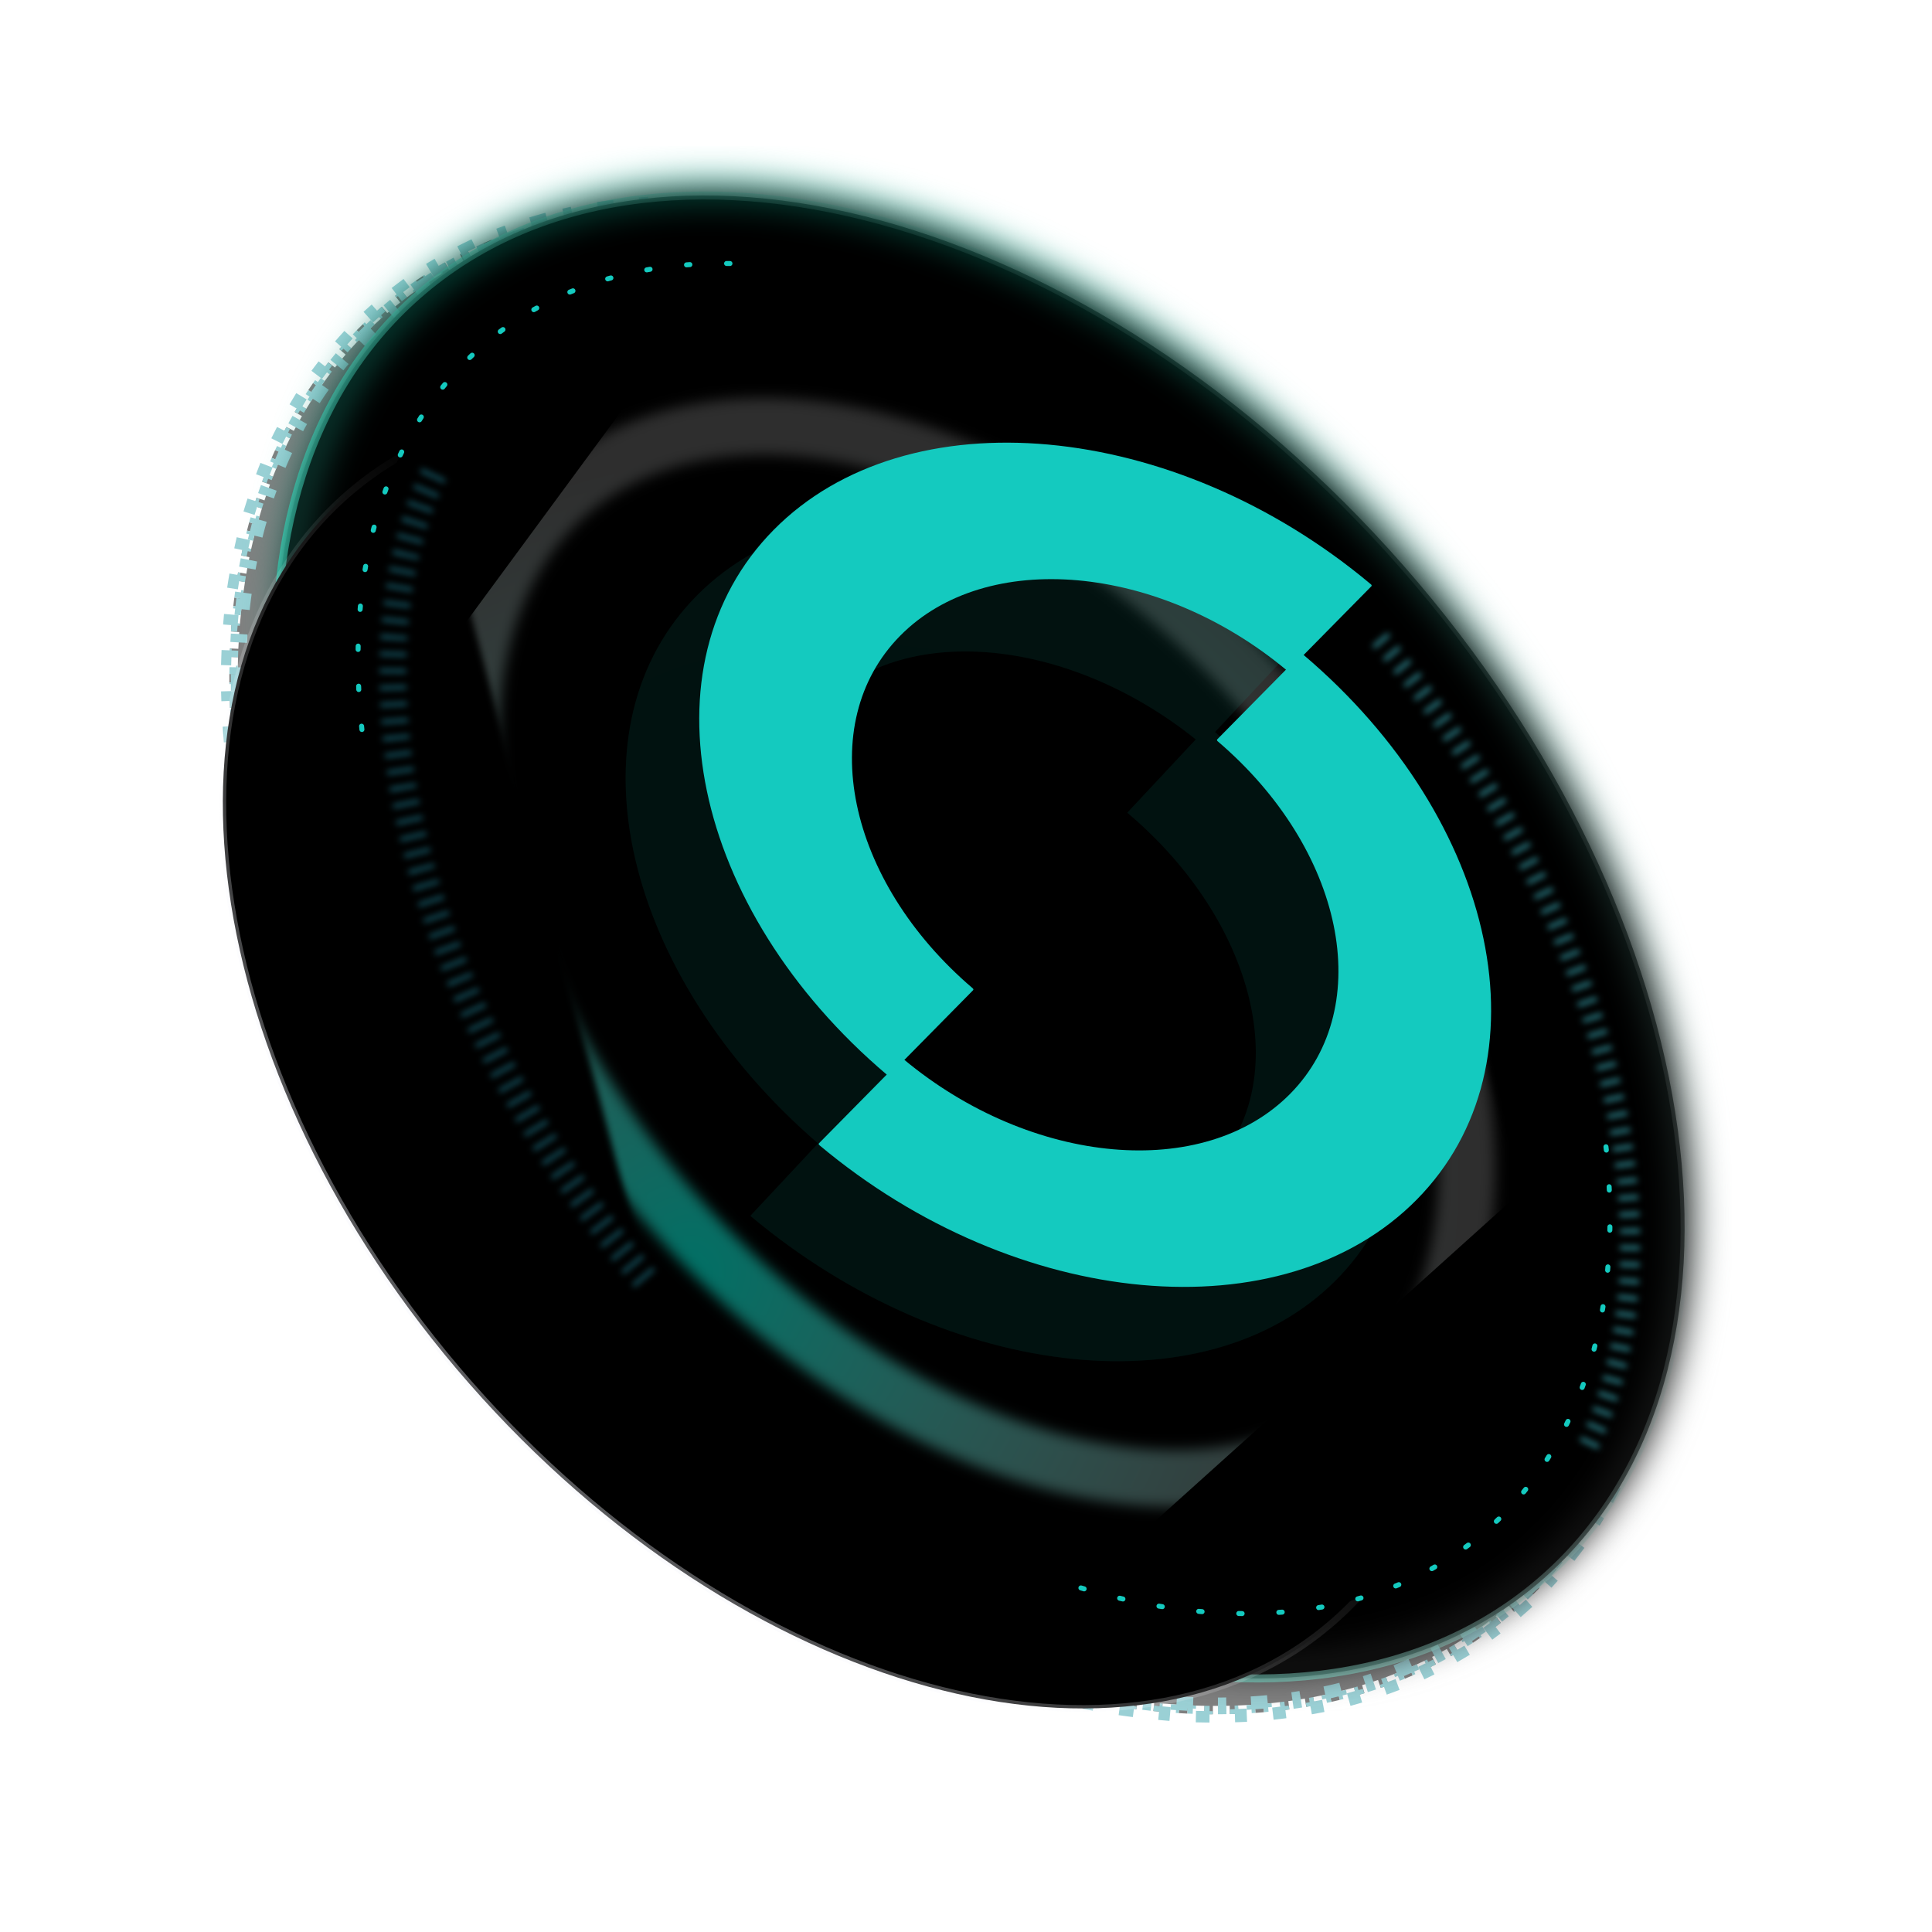
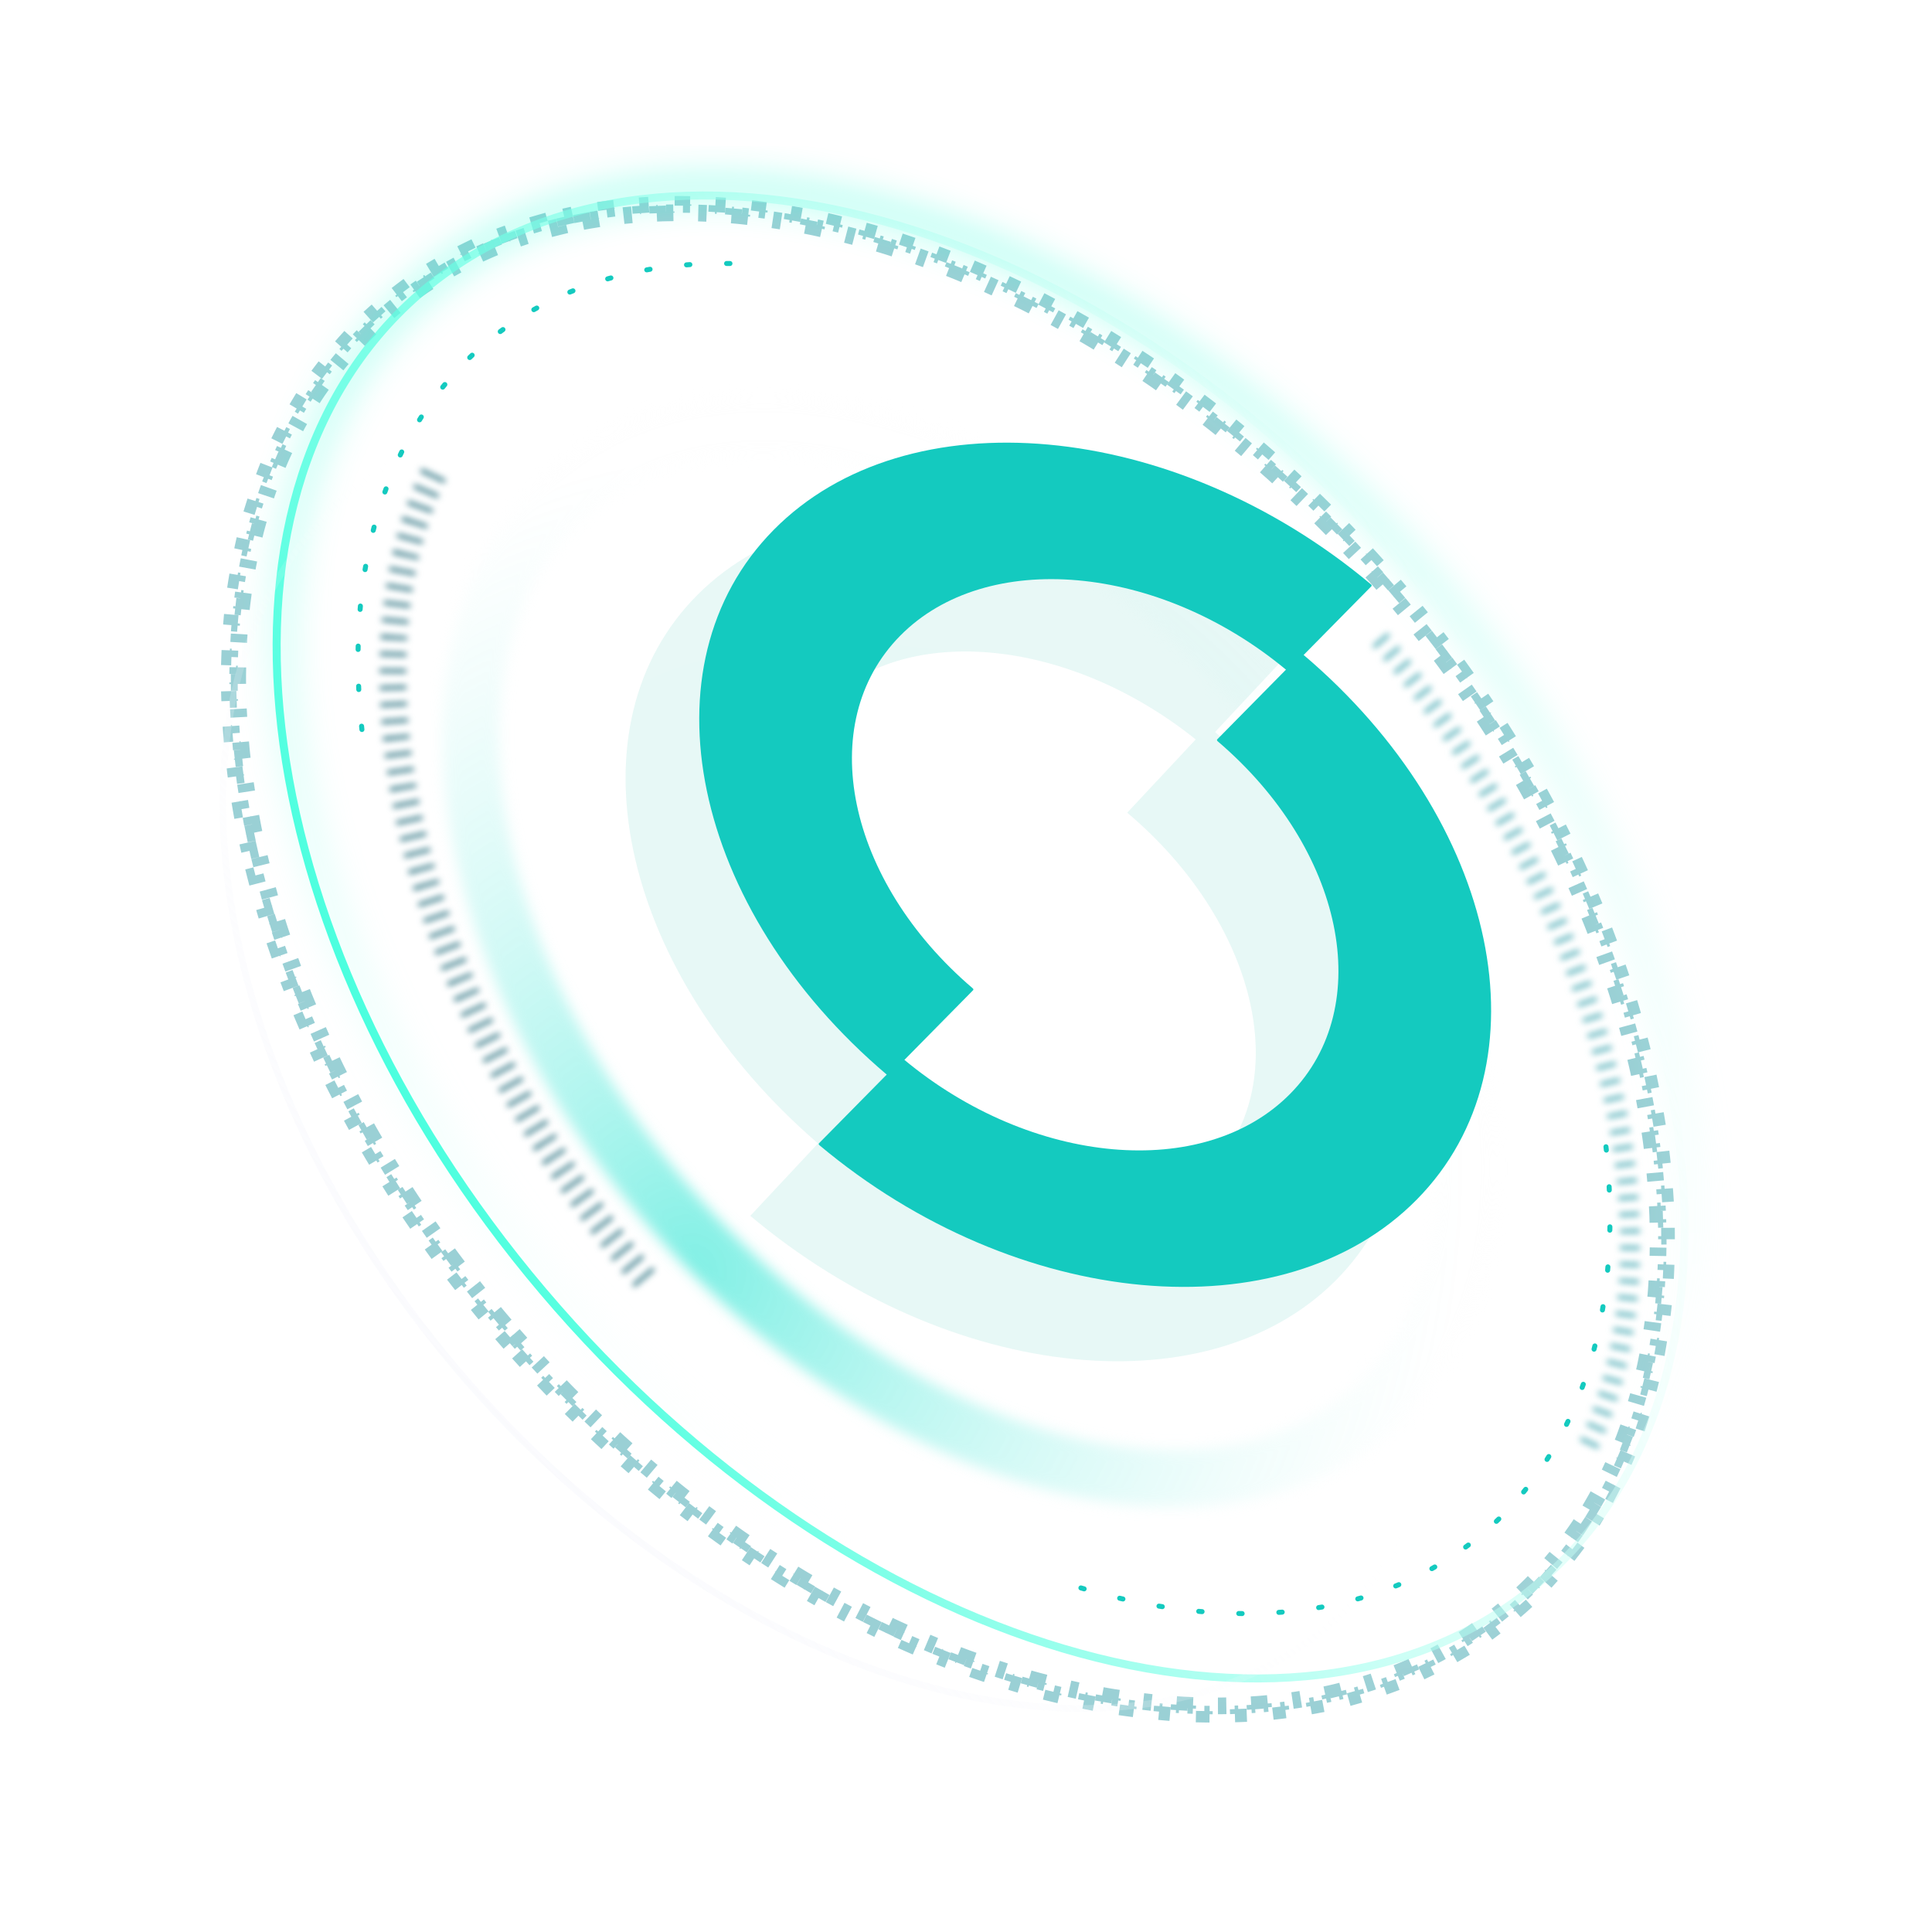
- <svg xmlns="http://www.w3.org/2000/svg" viewBox="0 0 461 461">
+ <svg xmlns="http://www.w3.org/2000/svg" viewBox="0 0 461 461" fill="none">
  <path opacity=".5" d="M121.653 320.51c-.224-.255-.447-.51-.669-.766l1.503-1.308a307.632 307.632 0 0 1-2.616-3.044l-1.519 1.289c-.436-.514-.87-1.029-1.302-1.545l1.528-1.279a313.913 313.913 0 0 1-2.543-3.078l-1.544 1.259c-.428-.526-.854-1.052-1.278-1.579l1.553-1.248a310.947 310.947 0 0 1-2.49-3.139l-1.569 1.228c-.415-.53-.828-1.06-1.238-1.592l1.577-1.218a308.107 308.107 0 0 1-2.427-3.185l-1.593 1.197c-.406-.541-.81-1.083-1.212-1.625l1.601-1.186a291.42 291.42 0 0 1-2.359-3.229l-1.617 1.165c-.392-.545-.783-1.091-1.171-1.637l1.625-1.154a291.97 291.97 0 0 1-2.305-3.291l-1.64 1.132c-.383-.556-.764-1.112-1.143-1.669l1.647-1.121c-.75-1.102-1.49-2.206-2.22-3.313l-1.663 1.098c-.374-.566-.745-1.132-1.114-1.699l1.67-1.086a298.512 298.512 0 0 1-2.163-3.376l-1.685 1.063c-.36-.569-.717-1.139-1.071-1.71l1.692-1.052a282.638 282.638 0 0 1-2.089-3.414l-1.707 1.028c-.35-.58-.696-1.16-1.04-1.742l1.714-1.015a283.64 283.64 0 0 1-2.015-3.454l-1.728.991a252.99 252.99 0 0 1-.995-1.749l1.735-.979a276.67 276.67 0 0 1-1.95-3.515l-1.75.954c-.323-.593-.643-1.186-.962-1.779l1.756-.942c-.63-1.175-1.25-2.352-1.859-3.529l-1.77.916c-.312-.604-.621-1.207-.928-1.811l1.777-.902a279.385 279.385 0 0 1-1.789-3.585l-1.79.876c-.295-.605-.588-1.21-.88-1.815l1.797-.862c-.58-1.209-1.15-2.418-1.709-3.628l-1.808.836c-.284-.615-.565-1.23-.844-1.844l1.816-.822a252.42 252.42 0 0 1-1.617-3.648l-1.828.793c-.27-.621-.537-1.242-.8-1.863l1.833-.78a253.75 253.75 0 0 1-1.54-3.705l-1.845.75c-.254-.624-.505-1.249-.753-1.874l1.852-.735a245.97 245.97 0 0 1-1.448-3.733l-1.863.706a261.04 261.04 0 0 1-.711-1.903l1.869-.69a240.949 240.949 0 0 1-1.352-3.757l-1.88.659c-.224-.638-.444-1.276-.662-1.913l1.886-.644a233.298 233.298 0 0 1-1.264-3.811l-1.897.611a223.16 223.16 0 0 1-.611-1.926l1.901-.595c-.4-1.278-.787-2.555-1.161-3.83l-1.912.562c-.191-.652-.38-1.303-.564-1.953l1.917-.545a221.478 221.478 0 0 1-1.057-3.85l-1.926.51c-.174-.654-.344-1.309-.51-1.962l1.93-.493c-.332-1.301-.65-2.601-.956-3.898l-1.94.456c-.154-.657-.305-1.313-.453-1.969l1.944-.438a211.314 211.314 0 0 1-.844-3.917l-1.952.401a206.56 206.56 0 0 1-.4-1.993l1.956-.382a201.86 201.86 0 0 1-.725-3.92l-1.963.343c-.117-.671-.23-1.341-.34-2.011l1.965-.323c-.217-1.324-.42-2.644-.61-3.961l-1.971.283c-.096-.668-.188-1.334-.276-2l1.975-.262a187.277 187.277 0 0 1-.486-3.987l-1.98.22a182.03 182.03 0 0 1-.213-2.019l1.983-.198c-.133-1.331-.25-2.657-.353-3.979l-1.986.154c-.053-.68-.102-1.359-.146-2.036l1.988-.131c-.088-1.334-.16-2.664-.217-3.988l-1.99.085a169.71 169.71 0 0 1-.075-2.032l1.991-.061c-.041-1.343-.066-2.68-.075-4.011l-1.992.012c-.005-.676-.005-1.351 0-2.024l1.992.012a157.7 157.7 0 0 1 .074-4.012l-1.991-.063c.021-.679.047-1.357.077-2.033l1.99.089c.06-1.337.136-2.667.23-3.99l-1.987-.141c.048-.681.101-1.361.159-2.038l1.985.168c.113-1.331.244-2.655.392-3.971l-1.98-.223c.077-.679.158-1.356.244-2.031l1.977.252c.17-1.33.357-2.652.564-3.965l-1.968-.31c.105-.668.215-1.335.33-2l1.963.34c.23-1.326.477-2.642.745-3.949l-1.953-.399c.137-.666.278-1.33.424-1.991l1.946.431c.29-1.31.598-2.61.927-3.899l-1.93-.492c.168-.661.342-1.319.52-1.975l1.923.525c.352-1.291.725-2.571 1.117-3.839l-1.903-.589c.202-.654.41-1.304.622-1.952l1.893.622a112.72 112.72 0 0 1 1.313-3.77l-1.87-.689c.237-.643.48-1.283.727-1.92l1.857.722c.485-1.246.991-2.48 1.518-3.7l-1.829-.791c.271-.627.548-1.25.83-1.87l1.814.825a104.27 104.27 0 0 1 1.727-3.615l-1.78-.893c.305-.61.616-1.215.933-1.817l1.763.929a99.975 99.975 0 0 1 1.938-3.51l-1.725-.997c.342-.591.69-1.178 1.043-1.762l1.704 1.033a97.82 97.82 0 0 1 2.144-3.381l-1.66-1.101c.377-.57.761-1.136 1.15-1.697l1.638 1.135a95.55 95.55 0 0 1 2.349-3.24l-1.589-1.202a98.74 98.74 0 0 1 1.256-1.622l1.563 1.236a94.111 94.111 0 0 1 2.55-3.085l-1.509-1.302c.446-.517.898-1.03 1.356-1.537l1.48 1.334a93.334 93.334 0 0 1 2.746-2.92l-1.422-1.396c.478-.486.96-.967 1.45-1.444l1.39 1.426a93.54 93.54 0 0 1 2.927-2.736l-1.33-1.484a95.198 95.198 0 0 1 1.551-1.358l1.297 1.512a93.494 93.494 0 0 1 3.096-2.542l-1.23-1.566a94.998 94.998 0 0 1 1.621-1.247l1.197 1.593a93.637 93.637 0 0 1 3.255-2.34l-1.128-1.642a95.293 95.293 0 0 1 1.702-1.142l1.093 1.666a94.56 94.56 0 0 1 3.393-2.123l-1.021-1.71a98.475 98.475 0 0 1 1.773-1.033l.984 1.733a96.233 96.233 0 0 1 3.52-1.904l-.911-1.772a97.375 97.375 0 0 1 1.834-.918l.873 1.79a98.927 98.927 0 0 1 3.633-1.68l-.799-1.826a98.698 98.698 0 0 1 1.883-.802l.763 1.84c1.232-.51 2.476-.997 3.732-1.46l-.688-1.87c.638-.234 1.279-.464 1.923-.687l.652 1.883c1.259-.436 2.529-.849 3.81-1.238l-.58-1.906c.652-.199 1.307-.39 1.964-.577l.543 1.917a109.16 109.16 0 0 1 3.868-1.02l-.473-1.935a109.67 109.67 0 0 1 2-.468l.437 1.944c1.294-.291 2.597-.56 3.91-.807l-.368-1.958c.669-.126 1.342-.247 2.016-.361l.334 1.964c1.309-.222 2.627-.424 3.953-.603l-.268-1.975c.673-.091 1.349-.177 2.026-.257l.235 1.978c1.321-.157 2.65-.292 3.986-.408l-.171-1.985a128.08 128.08 0 0 1 2.029-.158l.139 1.987c1.331-.093 2.668-.166 4.012-.22l-.078-1.99a135.73 135.73 0 0 1 2.026-.065l.049 1.992a136.96 136.96 0 0 1 4.004-.039l.01-1.992c.68.003 1.362.011 2.045.025l-.038 1.992c1.324.025 2.653.07 3.988.132l.094-1.99c.679.032 1.359.069 2.041.11l-.121 1.989c1.323.08 2.652.179 3.985.296l.174-1.985c.674.059 1.349.122 2.025.19l-.199 1.983c1.325.133 2.654.284 3.987.453l.25-1.977c.668.084 1.337.173 2.007.266l-.275 1.974c1.319.183 2.641.383 3.967.6l.322-1.966c.668.11 1.336.223 2.005.341l-.346 1.962c1.305.23 2.614.476 3.925.739l.391-1.954c.666.133 1.332.27 1.999.412l-.413 1.95c1.296.274 2.596.565 3.898.871l.457-1.94c.657.156 1.315.314 1.973.477l-.478 1.934c1.294.32 2.591.654 3.889 1.005l.519-1.924a195 195 0 0 1 1.946.536l-.539 1.918c1.281.36 2.563.735 3.846 1.124l.579-1.906c.649.197 1.299.397 1.949.602l-.598 1.9c1.262.398 2.526.809 3.791 1.234l.635-1.888c.641.215 1.282.434 1.924.657l-.654 1.882c1.256.437 2.514.887 3.772 1.351l.689-1.87c.631.234 1.262.47 1.893.71l-.707 1.862c1.246.473 2.493.96 3.739 1.46l.742-1.85c.626.252 1.252.506 1.878.764l-.758 1.842a222.69 222.69 0 0 1 3.678 1.553l.791-1.828c.621.268 1.242.54 1.862.816l-.807 1.82c1.215.54 2.43 1.091 3.644 1.655l.839-1.807c.61.283 1.22.57 1.83.86l-.855 1.8a221.45 221.45 0 0 1 3.612 1.753l.885-1.785c.604.299 1.207.601 1.81.907l-.9 1.777c1.183.6 2.366 1.21 3.547 1.834l.93-1.763c.598.316 1.195.634 1.792.955l-.943 1.755c1.171.63 2.341 1.271 3.51 1.925l.972-1.74c.587.328 1.173.659 1.759.993l-.986 1.731c1.159.66 2.316 1.33 3.471 2.013l1.013-1.716c.581.343 1.162.69 1.743 1.038l-1.027 1.708a254.49 254.49 0 0 1 3.404 2.082l1.053-1.691c.573.356 1.146.715 1.718 1.077l-1.066 1.684a259.37 259.37 0 0 1 3.372 2.17l1.091-1.667c.561.367 1.122.737 1.683 1.11l-1.104 1.66c1.109.737 2.215 1.484 3.32 2.243l1.128-1.643c.558.383 1.115.77 1.672 1.158l-1.14 1.634a268.15 268.15 0 0 1 3.255 2.307l1.164-1.618c.546.394 1.092.79 1.638 1.188l-1.176 1.609c1.079.788 2.155 1.586 3.229 2.395l1.198-1.592c.535.403 1.07.808 1.604 1.216l-1.21 1.583a275.76 275.76 0 0 1 3.159 2.451l1.232-1.566c.531.417 1.061.838 1.59 1.26l-1.243 1.557c1.04.83 2.077 1.67 3.11 2.519l1.265-1.539c.519.426 1.037.855 1.555 1.286l-1.276 1.531c1.025.853 2.045 1.716 3.063 2.588l1.296-1.513c.514.44 1.027.882 1.538 1.327l-1.306 1.504c1.001.87 1.998 1.749 2.993 2.636l1.327-1.486c.502.449 1.004.9 1.504 1.353l-1.337 1.477c.99.897 1.977 1.802 2.96 2.717l1.357-1.459c.491.456.981.915 1.469 1.376l-1.367 1.45c.968.912 1.931 1.832 2.891 2.762l1.386-1.432c.485.47.969.942 1.452 1.416l-1.396 1.422c.951.932 1.897 1.874 2.84 2.823l1.414-1.403c.473.477.945.955 1.416 1.436l-1.424 1.394c.932.952 1.861 1.912 2.785 2.881l1.441-1.375c.467.489.933.98 1.397 1.474l-1.45 1.366c.91.966 1.816 1.941 2.717 2.924l1.468-1.347c.455.496.909.994 1.361 1.493l-1.477 1.338c.896.989 1.788 1.987 2.675 2.992l1.494-1.318a244.213 244.213 0 0 1 1.34 1.529l-1.503 1.309c.88 1.011 1.752 2.026 2.615 3.044l1.52-1.289c.436.514.87 1.029 1.302 1.545l-1.528 1.279a313.79 313.79 0 0 1 2.542 3.078l1.545-1.259c.428.525.854 1.052 1.278 1.578l-1.553 1.249a290.003 290.003 0 0 1 2.49 3.139l1.569-1.229c.415.53.828 1.061 1.238 1.593l-1.577 1.217a297.81 297.81 0 0 1 2.427 3.186l1.593-1.197c.406.541.81 1.083 1.212 1.625l-1.601 1.186c.795 1.074 1.582 2.15 2.359 3.228l1.616-1.164c.393.545.783 1.09 1.171 1.637l-1.624 1.153a292.075 292.075 0 0 1 2.305 3.292l1.64-1.132c.383.556.764 1.112 1.143 1.669l-1.647 1.121a298.902 298.902 0 0 1 2.22 3.313l1.663-1.098c.374.565.745 1.132 1.114 1.699l-1.67 1.086c.73 1.123 1.451 2.249 2.163 3.376l1.685-1.064c.359.57.716 1.14 1.071 1.711l-1.692 1.052a300.342 300.342 0 0 1 2.089 3.413l1.706-1.028c.35.581.697 1.161 1.041 1.742l-1.714 1.016c.681 1.15 1.353 2.301 2.014 3.454l1.729-.992c.334.583.666 1.166.995 1.749l-1.735.98c.66 1.17 1.31 2.342 1.95 3.515l1.749-.955c.323.593.644 1.187.962 1.78l-1.756.941c.63 1.176 1.25 2.352 1.86 3.53l1.769-.916c.312.603.622 1.207.928 1.811l-1.776.902a259.952 259.952 0 0 1 1.788 3.585l1.79-.876c.296.605.589 1.209.88 1.814l-1.796.863c.58 1.209 1.15 2.418 1.708 3.627l1.809-.835c.284.615.565 1.229.843 1.844l-1.815.822a258.68 258.68 0 0 1 1.617 3.648l1.828-.794c.27.622.536 1.243.8 1.864l-1.834.779c.525 1.235 1.038 2.47 1.54 3.705l1.846-.75c.254.625.505 1.25.753 1.874l-1.852.736c.494 1.244.976 2.489 1.447 3.732l1.864-.705c.24.634.477 1.269.711 1.903l-1.869.69a249.47 249.47 0 0 1 1.352 3.757l1.88-.659c.224.638.444 1.276.662 1.913l-1.886.643a246.11 246.11 0 0 1 1.264 3.811l1.896-.611c.207.643.411 1.285.612 1.927l-1.902.595c.4 1.278.787 2.554 1.162 3.83l1.911-.562c.192.651.38 1.302.565 1.953l-1.917.545c.365 1.285.717 2.568 1.057 3.85l1.926-.511c.173.655.343 1.309.51 1.963l-1.931.492c.332 1.302.651 2.602.956 3.899l1.94-.457c.155.657.306 1.314.454 1.97l-1.944.438c.295 1.308.576 2.614.844 3.917l1.952-.401c.136.665.269 1.329.399 1.993l-1.956.382c.256 1.309.498 2.616.726 3.92l1.963-.343c.117.671.231 1.341.341 2.011l-1.966.323c.217 1.323.42 2.644.609 3.96l1.972-.282c.096.667.188 1.334.276 2l-1.975.262c.177 1.333.339 2.662.485 3.986l1.981-.219c.074.674.145 1.347.212 2.019l-1.982.198c.133 1.331.25 2.657.353 3.979l1.986-.154c.053.68.101 1.358.146 2.036l-1.988.131c.088 1.334.16 2.664.217 3.988l1.99-.085c.029.678.054 1.355.075 2.031l-1.992.062c.042 1.343.067 2.68.075 4.011l1.993-.013c.004.677.004 1.351 0 2.025l-1.992-.012a156.773 156.773 0 0 1-.075 4.012l1.992.062c-.021.68-.047 1.357-.077 2.033l-1.991-.088a148.948 148.948 0 0 1-.23 3.99l1.988.141c-.049.681-.101 1.36-.159 2.038l-1.985-.169a145.414 145.414 0 0 1-.392 3.971l1.979.224c-.076.679-.158 1.356-.244 2.03l-1.976-.252c-.17 1.331-.358 2.653-.564 3.966l1.968.309c-.105.669-.215 1.336-.33 2l-1.963-.339a128.65 128.65 0 0 1-.745 3.949l1.952.399c-.136.666-.277 1.329-.423 1.99l-1.946-.43c-.289 1.31-.599 2.609-.928 3.898l1.931.493c-.169.661-.342 1.319-.521 1.975l-1.922-.525a118.87 118.87 0 0 1-1.118 3.839l1.904.589c-.202.654-.41 1.304-.623 1.952l-1.893-.622a113.962 113.962 0 0 1-1.312 3.77l1.869.688c-.237.644-.479 1.284-.727 1.921l-1.857-.722c-.484 1.246-.99 2.48-1.518 3.7l1.829.79c-.271.627-.547 1.251-.829 1.871l-1.814-.825a104.253 104.253 0 0 1-1.727 3.614l1.781.894c-.306.609-.618 1.215-.934 1.817l-1.763-.929a101.034 101.034 0 0 1-1.938 3.509l1.725.998c-.342.591-.69 1.178-1.043 1.761l-1.705-1.032a96.877 96.877 0 0 1-2.143 3.381l1.66 1.101c-.378.57-.761 1.135-1.151 1.697l-1.637-1.136a94.682 94.682 0 0 1-2.349 3.24l1.588 1.203a93.478 93.478 0 0 1-1.255 1.622l-1.563-1.237a92.505 92.505 0 0 1-2.55 3.086l1.509 1.301c-.446.517-.898 1.03-1.356 1.538l-1.48-1.334a94.368 94.368 0 0 1-2.746 2.92l1.421 1.396c-.477.486-.96.967-1.448 1.444l-1.392-1.426a93.696 93.696 0 0 1-2.926 2.735l1.329 1.485a101.602 101.602 0 0 1-1.55 1.358l-1.297-1.513a93.034 93.034 0 0 1-3.097 2.543l1.231 1.566c-.536.422-1.077.838-1.621 1.247l-1.198-1.593a94.399 94.399 0 0 1-3.254 2.339l1.128 1.643c-.564.387-1.132.767-1.703 1.142l-1.092-1.666a94.679 94.679 0 0 1-3.393 2.122l1.02 1.712c-.587.35-1.178.694-1.772 1.032l-.985-1.733a95.371 95.371 0 0 1-3.519 1.903l.91 1.772c-.607.313-1.218.619-1.833.919l-.874-1.791a96.447 96.447 0 0 1-3.633 1.681l.8 1.825c-.625.274-1.252.542-1.883.803l-.763-1.841c-1.232.511-2.477.998-3.733 1.461l.689 1.869c-.638.235-1.279.464-1.923.687l-.652-1.882c-1.259.436-2.529.848-3.81 1.238l.579 1.906c-.651.198-1.306.39-1.963.577l-.543-1.917c-1.279.362-2.569.702-3.868 1.019l.472 1.936c-.664.162-1.33.318-1.999.468l-.437-1.944c-1.294.291-2.597.56-3.91.807l.368 1.958c-.67.126-1.342.246-2.016.361l-.334-1.964c-1.309.222-2.627.423-3.953.603l.268 1.975c-.674.091-1.349.177-2.026.257l-.235-1.979c-1.321.157-2.65.293-3.986.408l.171 1.985c-.675.059-1.351.111-2.029.159l-.14-1.988c-1.33.094-2.667.167-4.012.22l.079 1.991c-.674.027-1.349.048-2.026.065l-.049-1.992c-1.329.032-2.664.045-4.005.039l-.009 1.992c-.681-.003-1.362-.012-2.045-.025l.038-1.992c-1.324-.025-2.653-.07-3.988-.132l-.094 1.99c-.679-.032-1.359-.069-2.041-.11l.121-1.989a151.387 151.387 0 0 1-3.985-.296l-.174 1.985c-.674-.059-1.349-.122-2.026-.191l.2-1.982a153.938 153.938 0 0 1-3.987-.453l-.25 1.977c-.668-.085-1.337-.173-2.007-.266l.274-1.974a164.693 164.693 0 0 1-3.966-.601l-.323 1.966c-.667-.109-1.335-.223-2.004-.34l.346-1.963c-1.306-.23-2.614-.476-3.925-.738l-.391 1.954c-.666-.133-1.332-.271-1.999-.412l.413-1.949a176.513 176.513 0 0 1-3.898-.873l-.457 1.94c-.657-.155-1.315-.313-1.973-.476l.477-1.934c-1.294-.32-2.59-.655-3.888-1.005l-.519 1.924c-.649-.175-1.297-.354-1.947-.536l.539-1.919a186.91 186.91 0 0 1-3.846-1.124l-.578 1.907a207.38 207.38 0 0 1-1.949-.602l.598-1.901a203.681 203.681 0 0 1-3.791-1.233l-.635 1.888c-.641-.216-1.282-.435-1.924-.657l.654-1.883a205.578 205.578 0 0 1-3.772-1.35l-.69 1.869c-.63-.233-1.261-.469-1.893-.709l.708-1.862c-1.246-.473-2.493-.96-3.74-1.46l-.741 1.849a211.38 211.38 0 0 1-1.879-.763l.759-1.842a221.891 221.891 0 0 1-3.678-1.554l-.792 1.829a270.44 270.44 0 0 1-1.862-.816l.808-1.821c-1.215-.539-2.43-1.09-3.644-1.654l-.84 1.807c-.61-.284-1.219-.57-1.829-.86l.855-1.799a239.26 239.26 0 0 1-3.612-1.754l-.886 1.785c-.603-.299-1.206-.601-1.809-.907l.9-1.777c-1.184-.6-2.366-1.211-3.548-1.834l-.929 1.762c-.598-.315-1.195-.633-1.793-.954l.944-1.755a252.838 252.838 0 0 1-3.51-1.925l-.972 1.739c-.587-.327-1.173-.658-1.759-.992l.986-1.731a255.1 255.1 0 0 1-3.471-2.013l-1.013 1.716-.77-.456-.973-.583 1.026-1.707a261.02 261.02 0 0 1-3.404-2.082l-1.052 1.691c-.573-.356-1.146-.716-1.718-1.078l1.066-1.683a270.371 270.371 0 0 1-3.372-2.17l-1.091 1.667c-.562-.367-1.123-.738-1.683-1.11l1.103-1.659a284.466 284.466 0 0 1-3.319-2.244l-1.128 1.643a357.68 357.68 0 0 1-1.673-1.158l1.14-1.634a276.125 276.125 0 0 1-3.254-2.307l-1.164 1.617a261.19 261.19 0 0 1-1.638-1.187l1.175-1.609a291.965 291.965 0 0 1-3.228-2.395l-1.198 1.592a260.26 260.26 0 0 1-1.604-1.217l1.21-1.583a273.461 273.461 0 0 1-3.159-2.45l-1.232 1.566c-.531-.418-1.061-.838-1.591-1.26l1.244-1.557c-1.04-.831-2.077-1.67-3.11-2.519l-1.265 1.539c-.519-.426-1.038-.855-1.555-1.286l1.275-1.531a281.554 281.554 0 0 1-3.062-2.588l-1.297 1.513c-.513-.44-1.026-.882-1.538-1.327l1.307-1.504a292.5 292.5 0 0 1-2.993-2.637l-1.327 1.486a269.67 269.67 0 0 1-1.504-1.352l1.337-1.477a300.066 300.066 0 0 1-2.96-2.717l-1.358 1.459c-.49-.457-.98-.915-1.469-1.376l1.367-1.45a298.979 298.979 0 0 1-2.89-2.762l-1.386 1.431c-.485-.469-.969-.941-1.452-1.415l1.396-1.422a302.16 302.16 0 0 1-2.84-2.824l-1.414 1.404c-.473-.477-.945-.956-1.416-1.436l1.424-1.394a304.252 304.252 0 0 1-2.785-2.881l-1.442 1.375c-.466-.489-.932-.981-1.397-1.474l1.451-1.366c-.91-.966-1.816-1.941-2.717-2.924l-1.469 1.347a396.58 396.58 0 0 1-1.361-1.494l1.477-1.337a310.517 310.517 0 0 1-2.674-2.993l-1.494 1.318-.671-.763Z" stroke="#36A1AC" stroke-width="3.985" stroke-dasharray="2 3.98" />
  <path d="M132.991 312.077c37.137 42.38 82.083 70.765 124.692 82.43 42.617 11.668 82.774 6.589 110.544-17.747 27.771-24.335 38.078-63.477 32.106-107.257-5.97-43.772-28.209-92.056-65.346-134.435-37.137-42.38-82.083-70.764-124.692-82.43-42.617-11.667-82.774-6.588-110.544 17.747-27.77 24.335-38.078 63.477-32.106 107.258 5.97 43.771 28.209 92.055 65.346 134.434Z" stroke="url(#a)" stroke-width="1.913" />
  <g filter="url(#b)">
    <path d="M134.442 310.105c37.137 42.38 82.083 70.765 124.692 82.43 42.617 11.667 82.774 6.588 110.544-17.747 27.771-24.335 38.078-63.477 32.106-107.258-5.97-43.771-28.209-92.055-65.346-134.434-37.137-42.38-82.083-70.764-124.692-82.43C169.129 39 128.972 44.078 101.202 68.413 73.432 92.748 63.124 131.89 69.096 175.67c5.97 43.771 28.209 92.055 65.346 134.434Z" stroke="url(#c)" stroke-width="1.913" />
  </g>
  <path d="M111.922 330.099c32.574 37.171 71.998 62.069 109.374 72.302 37.384 10.235 72.617 5.782 96.985-15.572 24.368-21.354 33.409-55.698 28.171-94.101-5.238-38.396-24.745-80.748-57.318-117.92-32.573-37.171-71.998-62.07-109.374-72.302-37.384-10.235-72.617-5.782-96.985 15.572-24.368 21.354-33.408 55.697-28.17 94.101 5.237 38.396 24.744 80.748 57.317 117.92Z" stroke="url(#d)" stroke-width="1.594" />
  <g opacity=".5" filter="url(#e)">
    <path d="M160.625 289.079c26.947 30.751 59.387 51.132 89.776 59.452 30.45 8.336 57.981 4.419 76.616-11.911 18.636-16.33 26.133-43.108 21.866-74.389-4.258-31.219-20.204-66.054-47.151-96.805-26.947-30.751-59.387-51.132-89.776-59.452-30.45-8.337-57.981-4.42-76.617 11.911-18.635 16.33-26.132 43.108-21.866 74.389 4.259 31.219 20.204 66.053 47.152 96.805Z" stroke="url(#f)" stroke-width="13.549" />
  </g>
  <path d="M174.175 62.876c-30.098-.484-54.88 10.832-70.572 32.134-15.702 21.314-21.485 51.517-16.358 85.978" stroke="#14CABF" stroke-width="1.195" stroke-linecap="round" stroke-linejoin="round" stroke-dasharray="0.8 8.77" />
  <g filter="url(#g)">
    <path d="M103.467 113.191c-11.466 24.151-12.922 56.153-3.689 91.198 9.227 35.018 28.553 70.855 55.037 101.888" stroke="#186575" stroke-width="6.376" stroke-linejoin="round" stroke-dasharray="0.8 3.19" />
  </g>
  <g filter="url(#h)">
    <path d="M379.152 344.633c11.573-24.377 13.008-56.591 3.741-91.763-9.262-35.151-28.651-71.095-55.204-102.208" stroke="#36A1AC" stroke-width="4.782" stroke-linejoin="round" stroke-dasharray="0.8 3.19" />
  </g>
  <path d="M257.919 378.902c19.441 5.807 38.065 7.502 54.814 5.007 16.746-2.494 31.29-9.126 42.819-19.504 11.528-10.378 19.837-24.317 24.439-41.04 4.603-16.726 5.408-35.911 2.35-56.466" stroke="#14CABF" stroke-width="1.195" stroke-linecap="round" stroke-linejoin="round" stroke-dasharray="0.8 8.77" />
  <g opacity=".1" fill-rule="evenodd" clip-rule="evenodd">
    <path d="M165.117 143.308c30.167-32.265 93.276-25.961 140.959 14.081l-16.155 17.278c46.367 39.998 59.897 97.637 30.079 129.529-30.166 32.265-93.275 25.96-140.958-14.081l16.154-17.279c-46.367-39.997-59.896-97.636-30.079-129.528Zm34.675 127.758 16.346-17.483c-30.788-25.967-39.927-63.882-20.398-84.769 19.18-20.515 58.893-16.99 89.585 7.623L268.98 193.92c30.788 25.967 39.927 63.882 20.398 84.77-19.18 20.515-58.893 16.989-89.586-7.624Z" fill="#00A292" />
    <path d="M165.117 143.308c30.167-32.265 93.276-25.961 140.959 14.081l-16.155 17.278c46.367 39.998 59.897 97.637 30.079 129.529-30.166 32.265-93.275 25.96-140.958-14.081l16.154-17.279c-46.367-39.997-59.896-97.636-30.079-129.528Zm34.675 127.758 16.346-17.483c-30.788-25.967-39.927-63.882-20.398-84.769 19.18-20.515 58.893-16.99 89.585 7.623L268.98 193.92c30.788 25.967 39.927 63.882 20.398 84.77-19.18 20.515-58.893 16.989-89.586-7.624Z" fill="url(#i)" fill-opacity=".2" />
  </g>
  <path d="M327.232 139.887c.111-.112.073-.303-.084-.436-46.994-39.414-110.76-45.243-142.572-12.978-31.802 32.255-19.654 90.394 27.1 130.016.173.147.426.166.549.042l19.974-20.259c.111-.112.075-.302-.081-.435-30.126-25.694-37.909-63.259-17.337-84.124 20.562-20.855 61.708-17.171 92.158 8.156.174.146.428.166.551.042l19.742-20.024Z" fill="#14CABF" />
  <path d="M195.416 272.806c-.111.112-.073.304.084.436 46.994 39.414 110.76 45.243 142.572 12.979 31.802-32.255 19.654-90.394-27.1-130.016-.173-.147-.427-.167-.549-.042l-19.974 20.257c-.111.113-.074.303.081.436 30.127 25.693 37.91 63.259 17.338 84.124-20.563 20.855-61.709 17.172-92.159-8.157-.174-.145-.428-.165-.55-.041l-19.743 20.024Z" fill="#14CABF" />
  <defs>
    <filter id="b" x="57.737" y="34.949" width="355.405" height="373.303" filterUnits="userSpaceOnUse" color-interpolation-filters="sRGB">
      <feFlood flood-opacity="0" result="BackgroundImageFix" />
      <feBlend in="SourceGraphic" in2="BackgroundImageFix" result="shape" />
      <feGaussianBlur stdDeviation="4.383" result="effect1_foregroundBlur_1472_9537" />
    </filter>
    <filter id="e" x="102.351" y="91.769" width="257.655" height="270.967" filterUnits="userSpaceOnUse" color-interpolation-filters="sRGB">
      <feFlood flood-opacity="0" result="BackgroundImageFix" />
      <feBlend in="SourceGraphic" in2="BackgroundImageFix" result="shape" />
      <feGaussianBlur stdDeviation="1.594" result="effect1_foregroundBlur_1472_9537" />
    </filter>
    <filter id="g" x="85.855" y="108.783" width="75.293" height="203.353" filterUnits="userSpaceOnUse" color-interpolation-filters="sRGB">
      <feFlood flood-opacity="0" result="BackgroundImageFix" />
      <feBlend in="SourceGraphic" in2="BackgroundImageFix" result="shape" />
      <feGaussianBlur stdDeviation=".797" result="effect1_foregroundBlur_1472_9537" />
    </filter>
    <filter id="h" x="322.541" y="145.869" width="72.729" height="202.468" filterUnits="userSpaceOnUse" color-interpolation-filters="sRGB">
      <feFlood flood-opacity="0" result="BackgroundImageFix" />
      <feBlend in="SourceGraphic" in2="BackgroundImageFix" result="shape" />
      <feGaussianBlur stdDeviation=".797" result="effect1_foregroundBlur_1472_9537" />
    </filter>
    <linearGradient id="a" x1="70.465" y1="304.613" x2="354.268" y2="159.844" gradientUnits="userSpaceOnUse">
      <stop stop-color="#10FFD4" />
      <stop offset="1" stop-color="#fff" stop-opacity=".3" />
    </linearGradient>
    <linearGradient id="c" x1="206.48" y1="58.708" x2="216.294" y2="366.319" gradientUnits="userSpaceOnUse">
      <stop stop-color="#10FFD4" />
      <stop offset="1" stop-color="#fff" stop-opacity=".3" />
    </linearGradient>
    <linearGradient id="d" x1="-77.787" y1="485.135" x2="207.366" y2="220.605" gradientUnits="userSpaceOnUse">
      <stop stop-color="#DDE0F4" />
      <stop offset="1" stop-color="#fff" stop-opacity="0" />
    </linearGradient>
    <radialGradient id="f" cx="0" cy="0" r="1" gradientUnits="userSpaceOnUse" gradientTransform="rotate(-58.383 354.586 4.888) scale(203.785 176.538)">
      <stop stop-color="#00E0CA" />
      <stop offset="1" stop-color="#FDFEFE" stop-opacity=".36" />
    </radialGradient>
    <radialGradient id="i" cx="0" cy="0" r="1" gradientUnits="userSpaceOnUse" gradientTransform="matrix(442.8047 199.1493 -123.469 274.531 240.404 241.185)">
      <stop stop-color="#10FFD4" />
      <stop offset="1" stop-color="#FFF6E6" stop-opacity=".943" />
    </radialGradient>
  </defs>
</svg>
